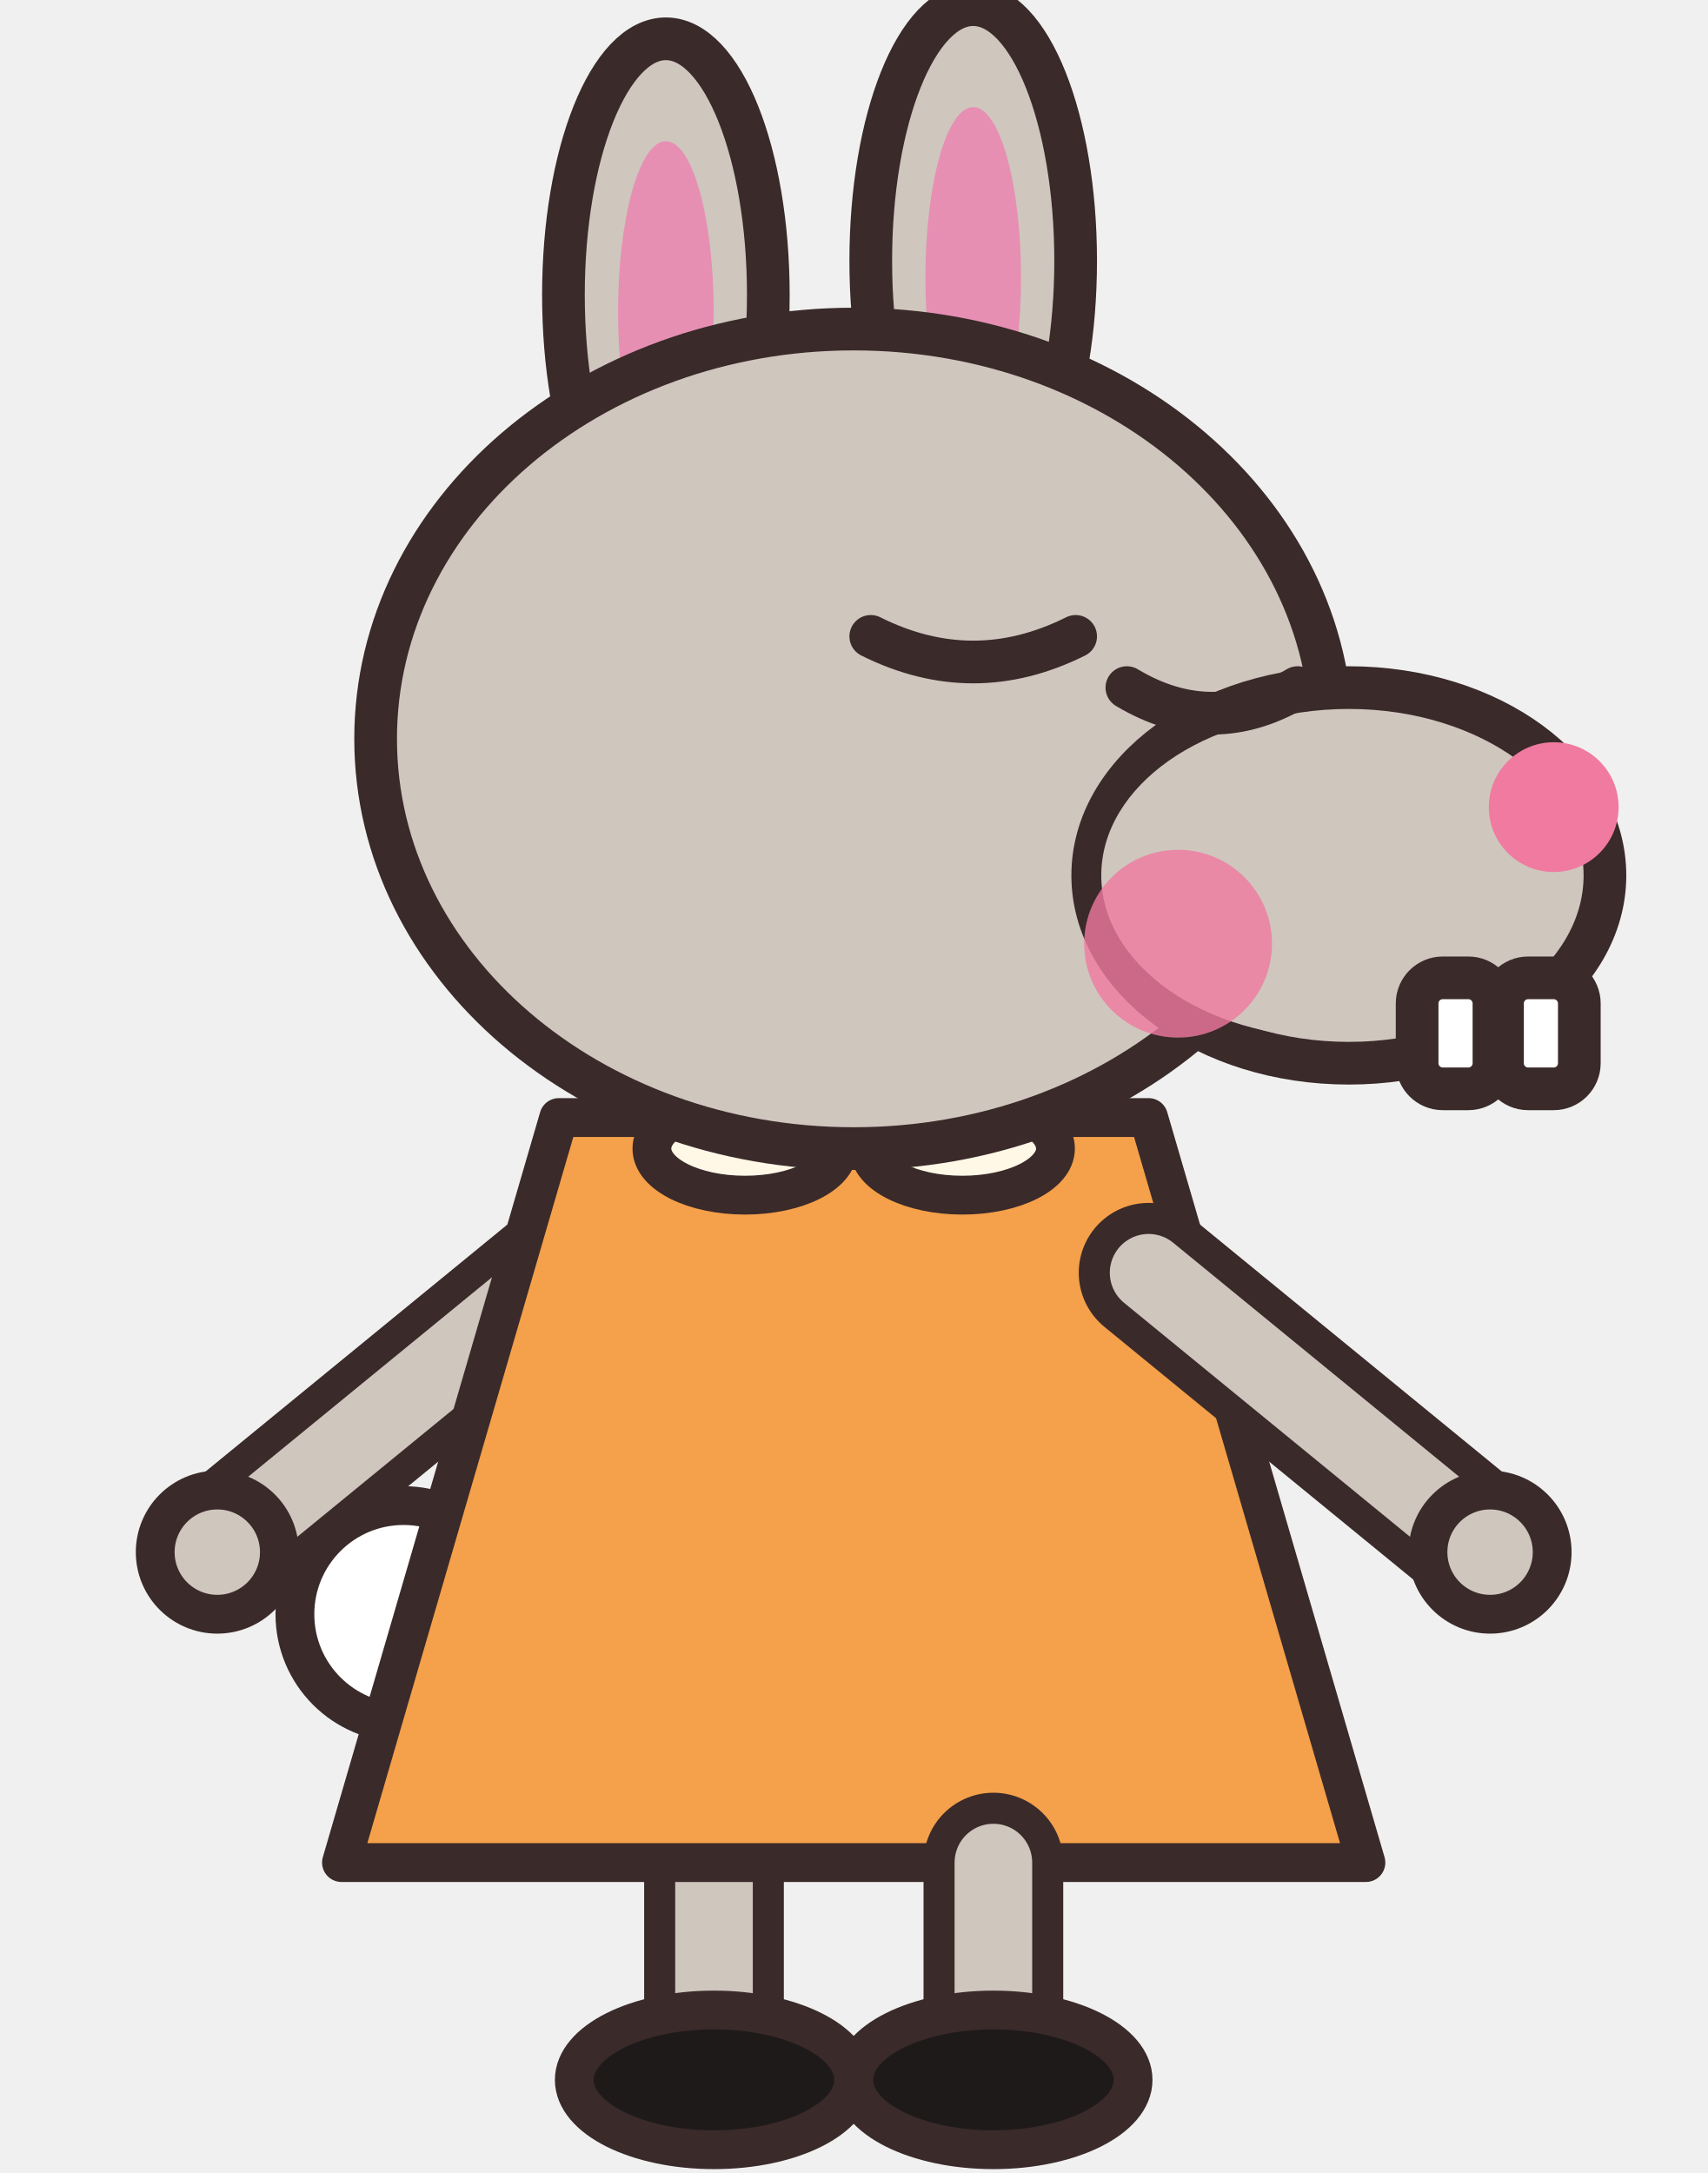
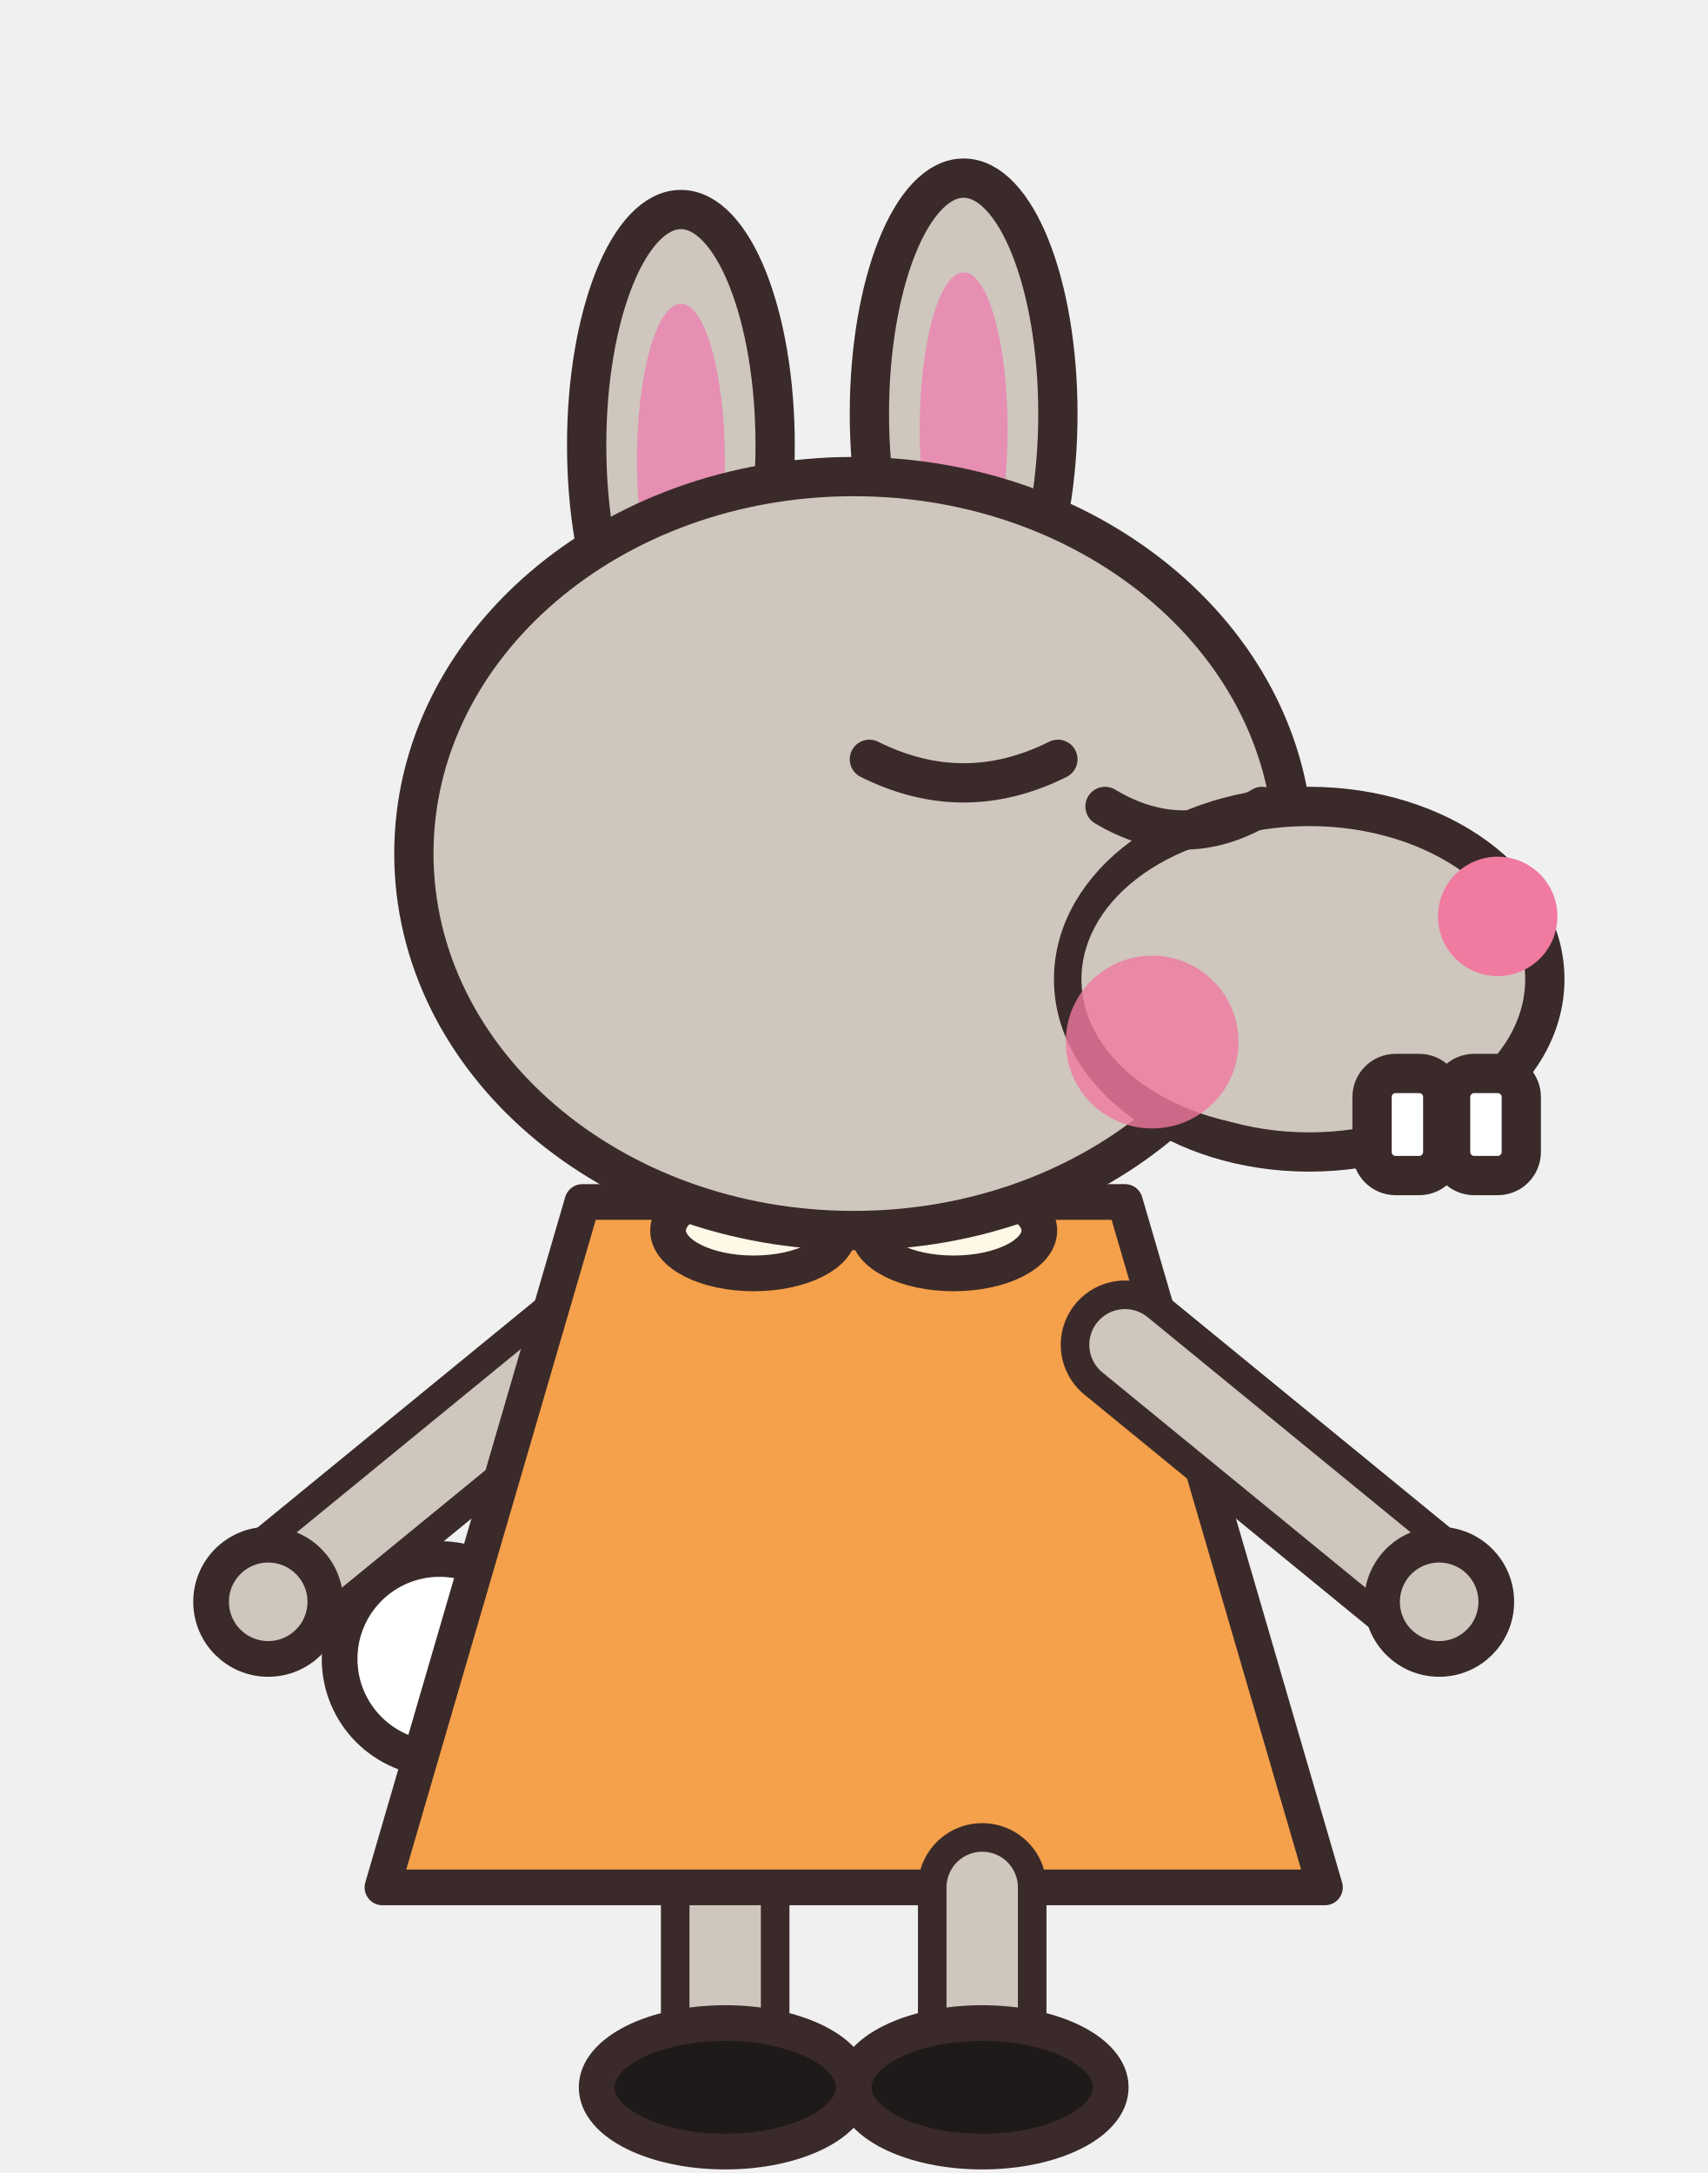
<svg xmlns="http://www.w3.org/2000/svg" viewBox="0 0 110 140">
-   <g stroke="#3a2a2a" stroke-linecap="round" stroke-linejoin="round" stroke-width="2.5">
+   <g stroke="#3a2a2a" stroke-linecap="round" stroke-linejoin="round" stroke-width="2.5" transform="matrix(.92 0 0 .92 4.4 11.2)">
    <circle cx="26" cy="104" r="7" fill="#fff" />
    <path stroke-width="9" d="M46 120v12" />
    <path stroke="#cfc6bd" stroke-width="5" d="M46 120v12" />
    <ellipse cx="46" cy="134" fill="#1f1a1a" rx="9" ry="4.5" />
    <path stroke-width="9" d="m36 82-22 18" />
    <path stroke="#cfc6bd" stroke-width="5" d="m36 82-22 18" />
    <circle cx="14" cy="100" r="4" fill="#cfc6bd" />
    <path fill="#f5a04a" d="M36 72h38l14 48H22Z" />
    <ellipse cx="48" cy="74" fill="#fff8e7" rx="6" ry="3" />
    <ellipse cx="62" cy="74" fill="#fff8e7" rx="6" ry="3" />
    <path stroke-width="9" d="M64 120v12" />
    <path stroke="#cfc6bd" stroke-width="5" d="M64 120v12" />
    <ellipse cx="64" cy="134" fill="#1f1a1a" rx="9" ry="4.5" />
    <g transform="matrix(1.1 0 0 1.1 -5.5 -7.4)">
      <ellipse cx="44" cy="24" fill="#cfc6bd" rx="6" ry="15" />
      <ellipse cx="44" cy="25" fill="#e68fb3" stroke="none" rx="2.8" ry="10" />
      <ellipse cx="62" cy="22" fill="#cfc6bd" rx="6" ry="15" />
      <ellipse cx="62" cy="23" fill="#e68fb3" stroke="none" rx="2.8" ry="10" />
      <ellipse cx="55" cy="50" fill="#cfc6bd" rx="28" ry="24" />
      <ellipse cx="84" cy="58" fill="#cfc6bd" rx="15" ry="11" />
      <ellipse cx="83" cy="58" fill="#cfc6bd" stroke="none" rx="13.5" ry="9.5" />
      <circle cx="96" cy="54" r="3.8" fill="#f07aa0" stroke="none" />
      <rect width="4.5" height="6.5" x="88" y="64" fill="#fff" rx="1.5" />
      <rect width="4.5" height="6.5" x="93" y="64" fill="#fff" rx="1.5" />
      <circle cx="74" cy="62" r="5.5" fill="#f07aa0" fill-opacity=".8" stroke="none" />
      <path fill="none" d="M56 44q6 3 12 0m3 3q5 3 10 0" />
    </g>
    <path stroke-width="9" d="m74 82 22 18" />
    <path stroke="#cfc6bd" stroke-width="5" d="m74 82 22 18" />
    <circle cx="96" cy="100" r="4" fill="#cfc6bd" />
  </g>
</svg>
